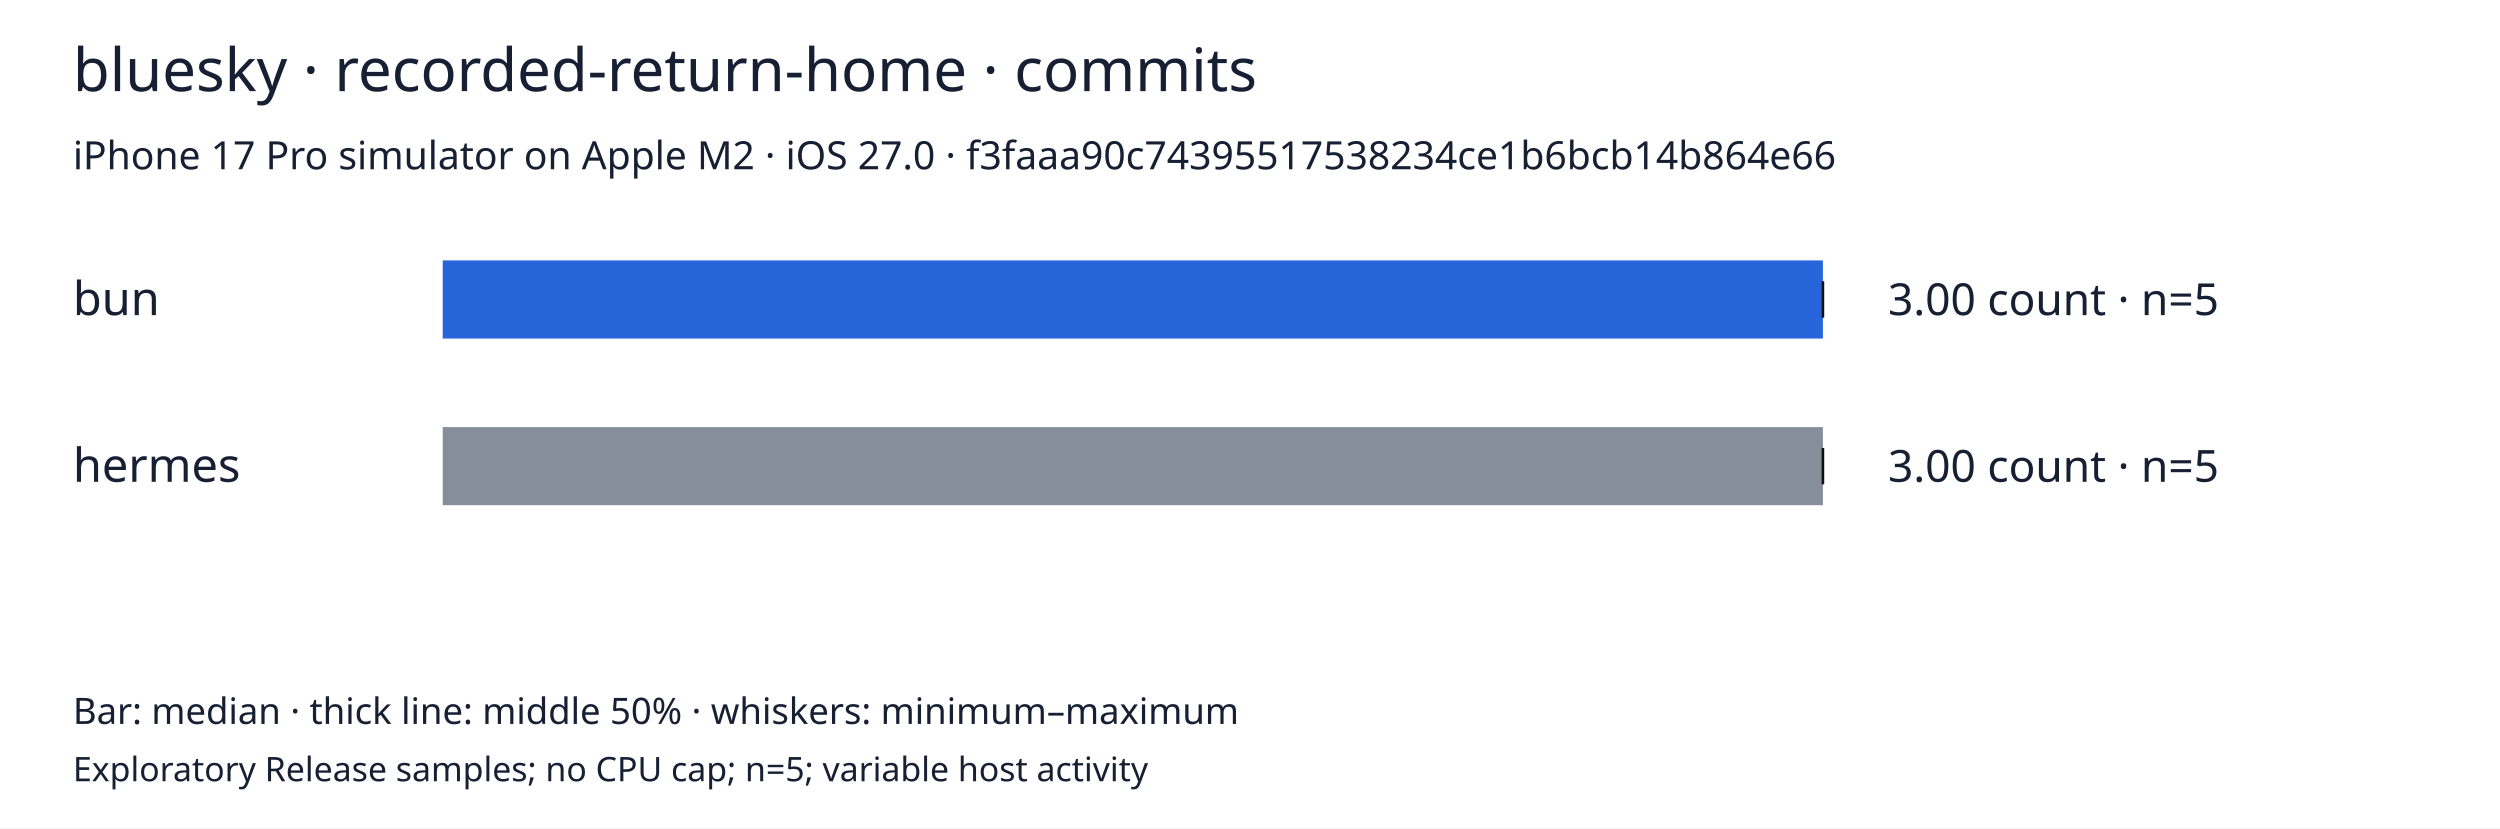
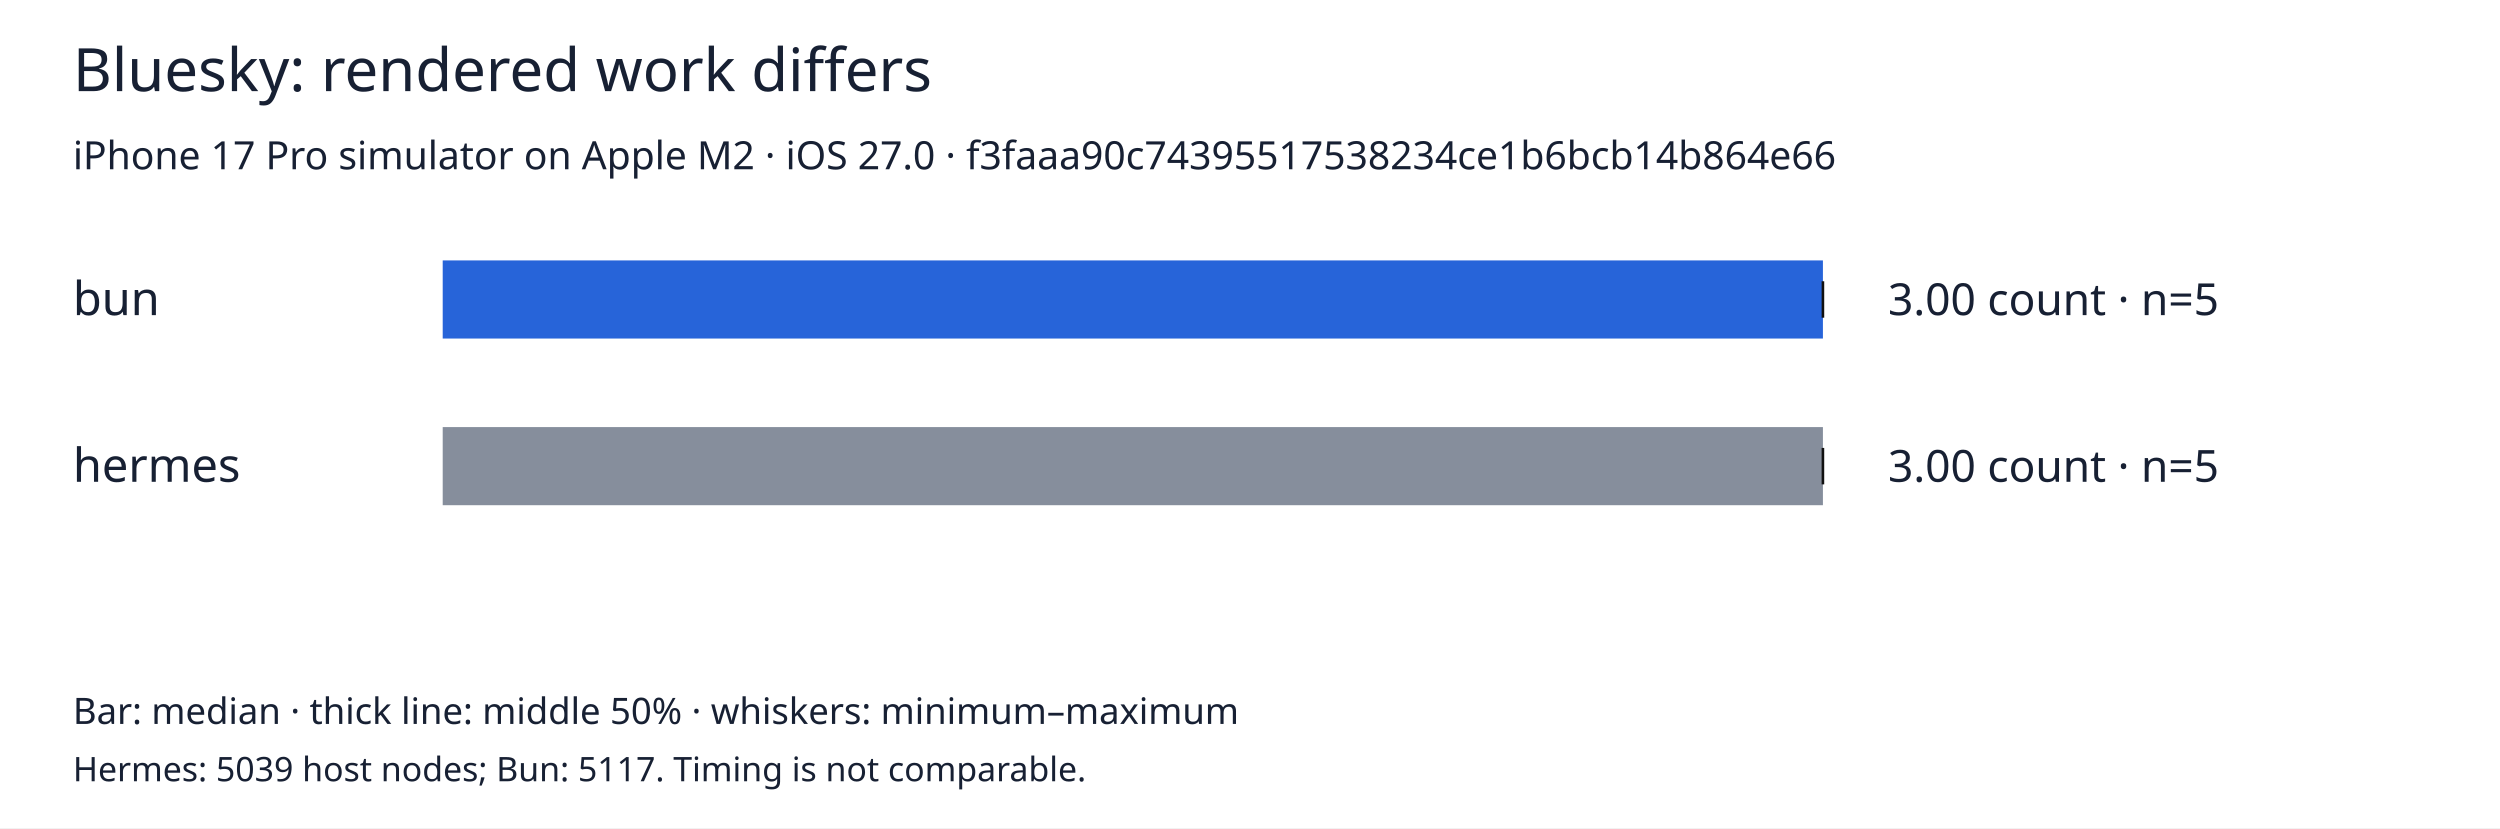
<svg xmlns="http://www.w3.org/2000/svg" width="960" height="318" viewBox="0 0 960 318">
  <rect width="100%" height="100%" fill="#fff" />
  <g font-family="system-ui, sans-serif" fill="#172033">
-     <text x="28" y="35" font-size="23">bluesky · recorded-return-home · commits</text>
+     <text x="28" y="35" font-size="23">Bluesky: rendered work differs</text>
    <text x="28" y="65" font-size="15">iPhone 17 Pro simulator on Apple M2 · iOS 27.0 · f3faaa90c74395517538234ce1b6bcb14b864e66</text>
    <text x="28" y="121" font-size="18">bun</text>
    <rect x="170" y="100" width="530" height="30" fill="#2764d9" />
    <path d="M700,115 H700 M700,108 V122 M700,108 V122" stroke="#111" fill="none" />
    <path d="M700,115 H700" stroke="#111" stroke-width="5" />
    <text x="725" y="121" font-size="17">3.00 count · n=5</text>
    <text x="28" y="185" font-size="18">hermes</text>
    <rect x="170" y="164" width="530" height="30" fill="#868e9c" />
    <path d="M700,179 H700 M700,172 V186 M700,172 V186" stroke="#111" fill="none" />
    <path d="M700,179 H700" stroke="#111" stroke-width="5" />
    <text x="725" y="185" font-size="17">3.00 count · n=5</text>
    <text x="28" y="278" font-size="14">Bar: median · thick line: middle 50% · whiskers: minimum–maximum</text>
-     <text x="28" y="300" font-size="13">Exploratory Release samples; no CPU cap; n=5; variable host activity</text>
+     <text x="28" y="300" font-size="13">Hermes: 5039 host nodes; Bun: 5117. Timing is not comparable.</text>
  </g>
</svg>
